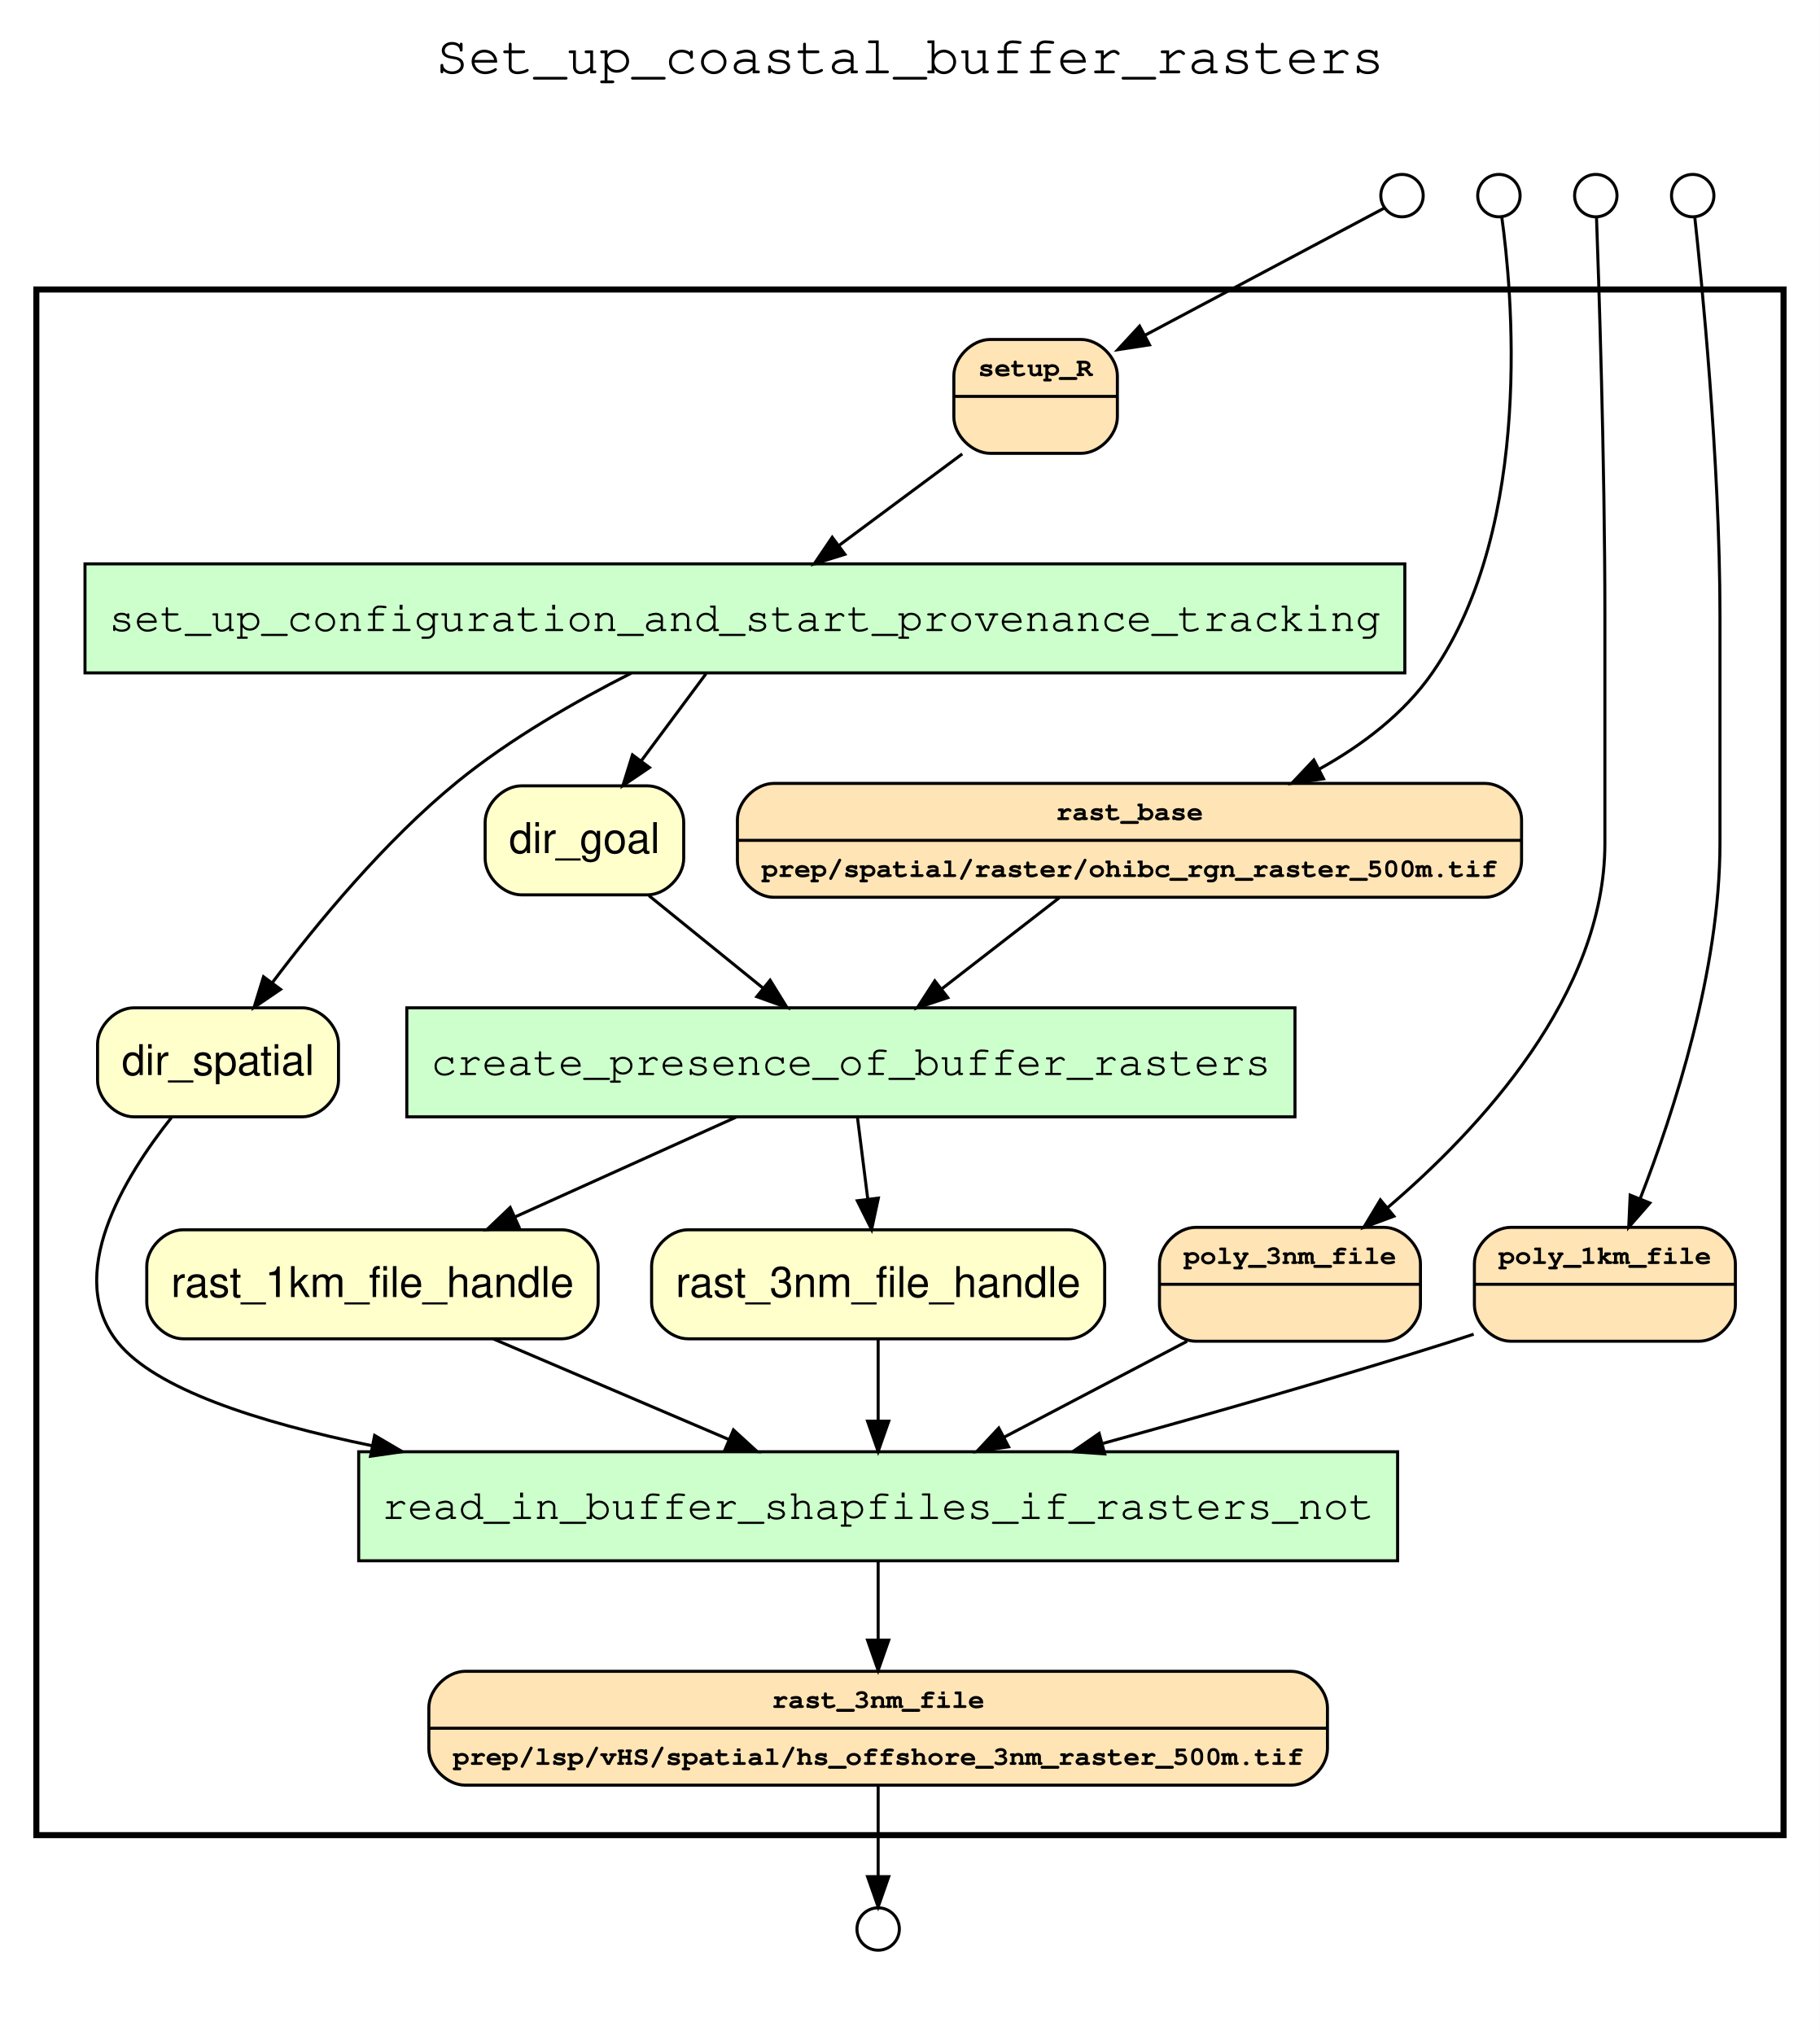
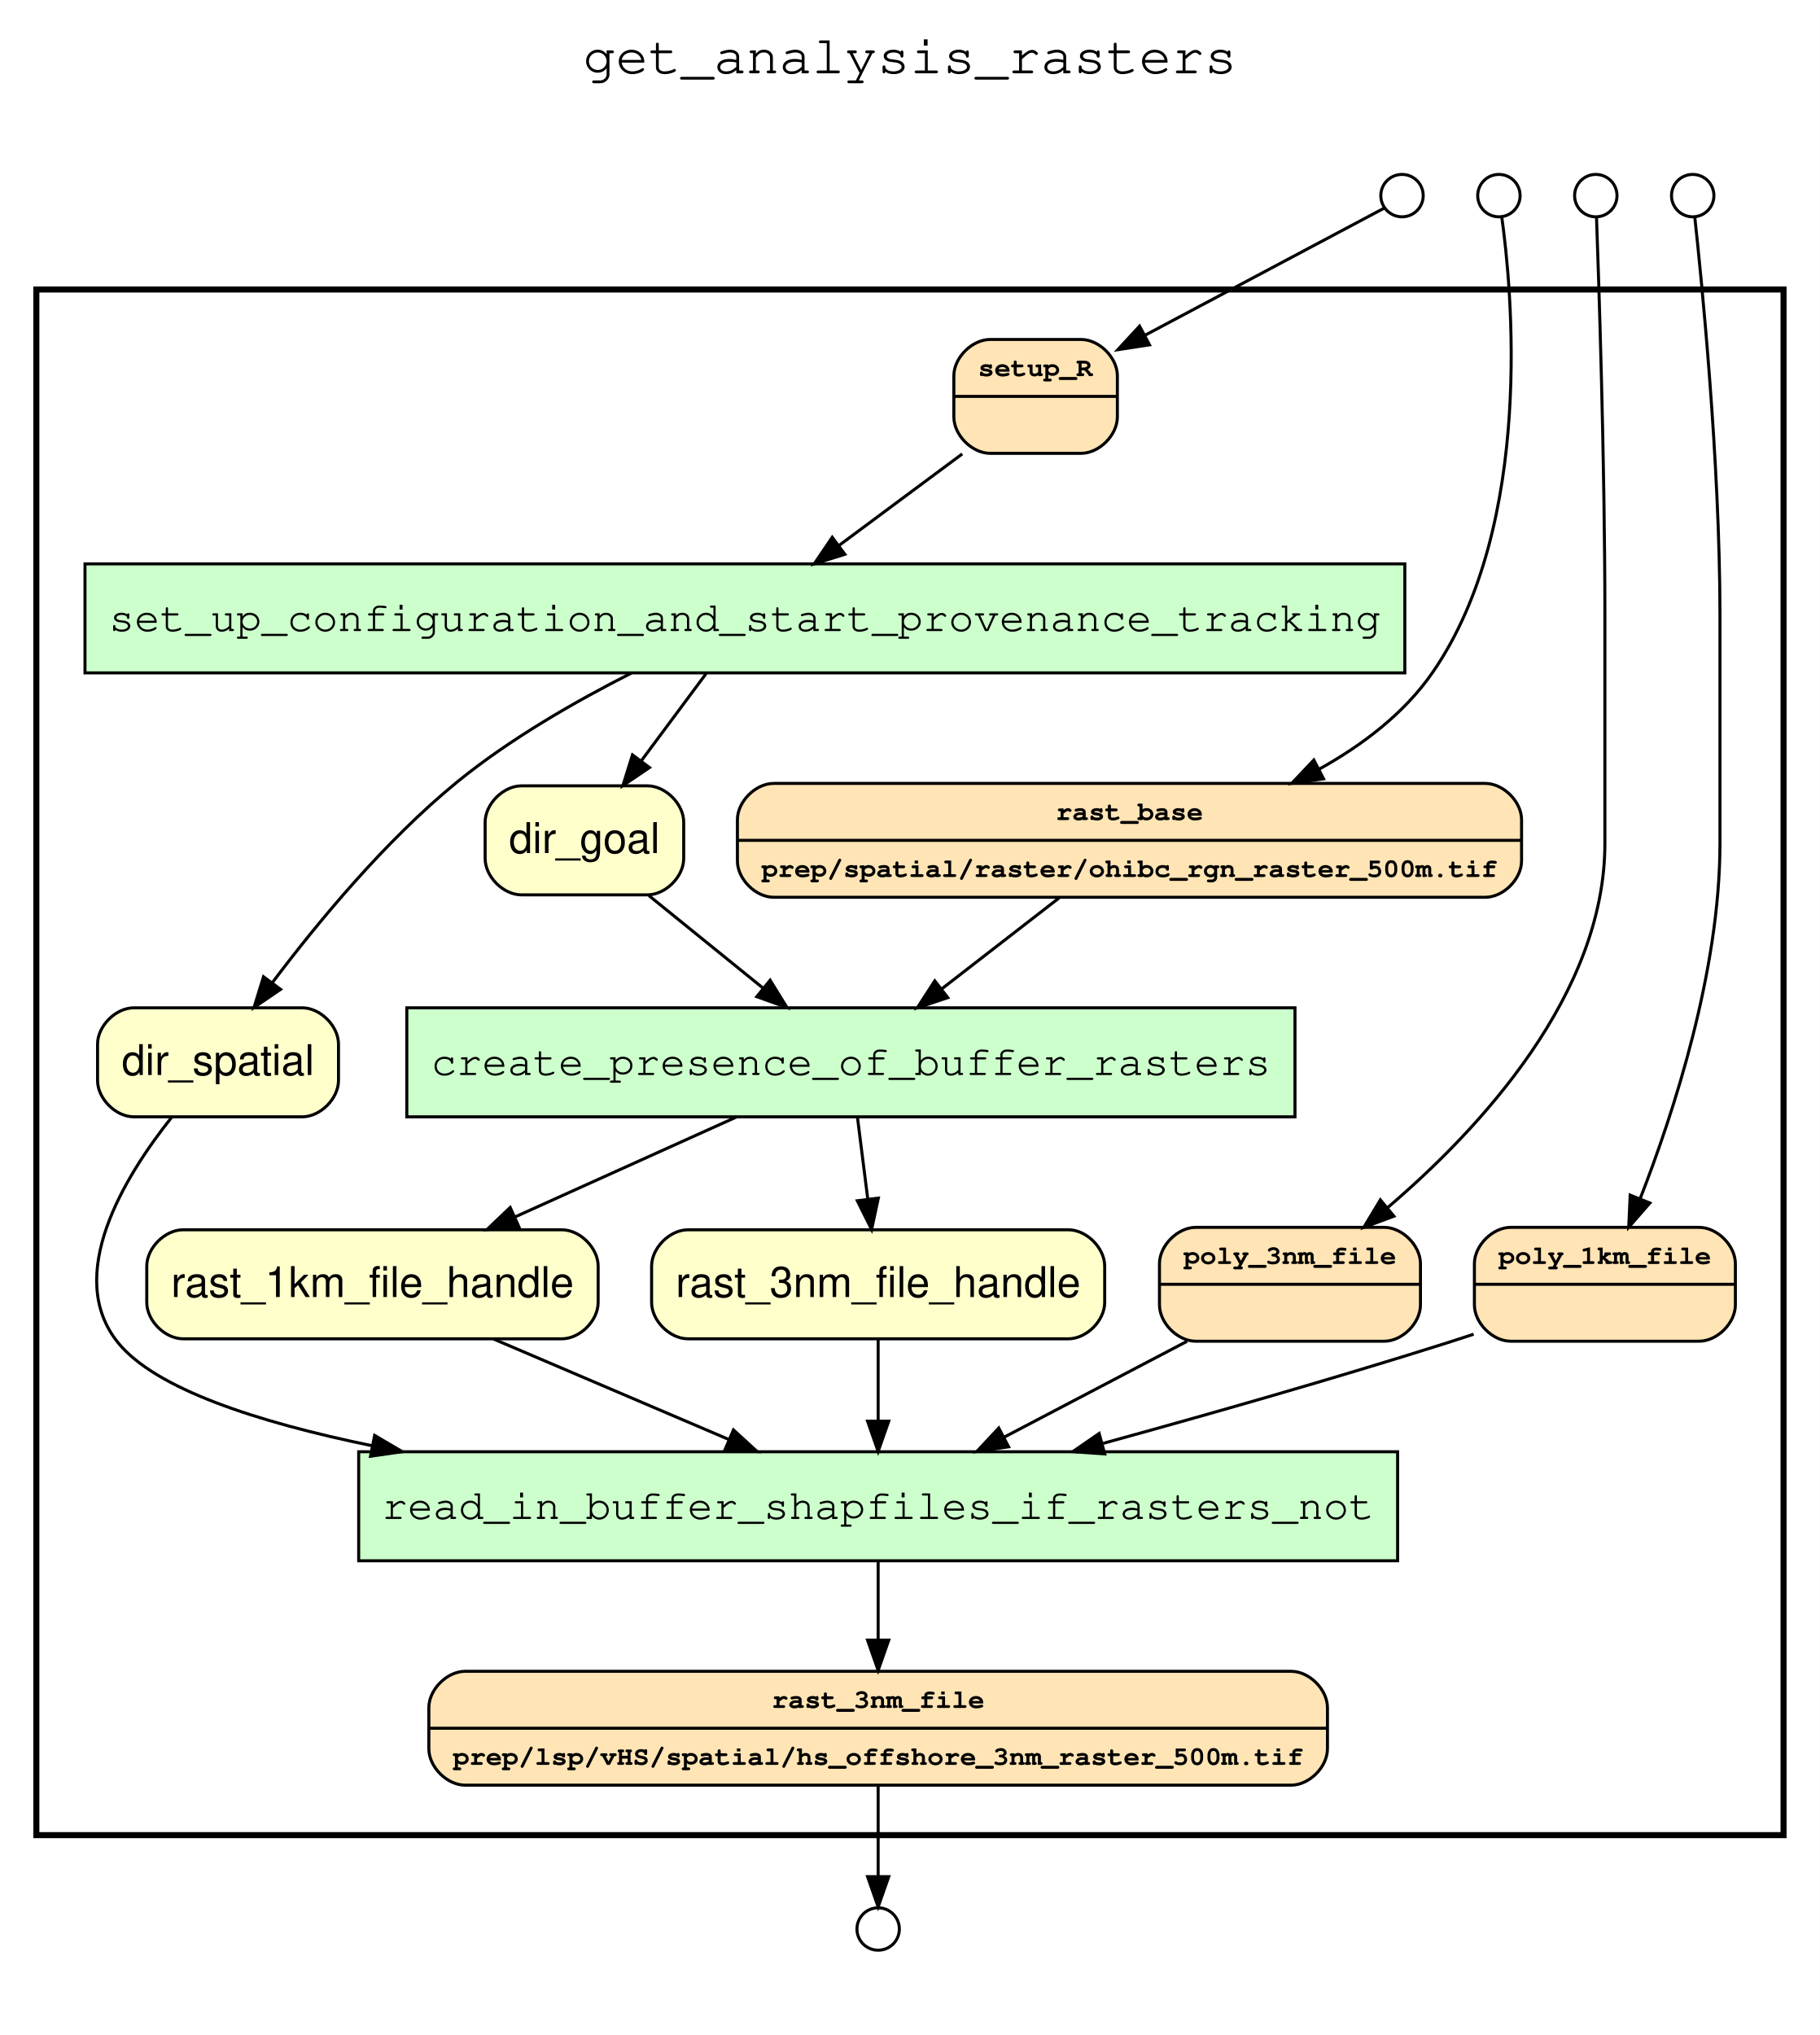
<svg xmlns="http://www.w3.org/2000/svg" width="601pt" height="672pt" viewBox="0.00 0.00 601.00 672.00">
  <g id="graph0" class="graph" transform="scale(1 1) rotate(0) translate(4 668)">
    <polygon fill="white" stroke="none" points="-4,4 -4,-668 597,-668 597,4 -4,4" />
-     <text text-anchor="middle" x="296.5" y="-643.8" font-family="Courier,monospace" font-size="18.00">Set_up_coastal_buffer_rasters</text>
+     <text text-anchor="middle" x="296.5" y="-643.8" font-family="Courier,monospace" font-size="18.00">get_analysis_rasters</text>
    <g id="clust1" class="cluster">
      <polygon fill="none" stroke="black" stroke-width="2" points="8,-62 8,-572.4 585,-572.4 585,-62 8,-62" />
    </g>
    <g id="clust2" class="cluster">
      <polygon fill="none" stroke="white" stroke-width="2" points="16,-70 16,-564.4 577,-564.4 577,-70 16,-70" />
    </g>
    <g id="clust3" class="cluster">
      <polygon fill="none" stroke="white" stroke-width="2" points="436,-580.4 436,-626.4 578,-626.4 578,-580.4 436,-580.4" />
    </g>
    <g id="clust4" class="cluster">
      <polygon fill="none" stroke="white" stroke-width="2" points="444,-588.4 444,-618.4 570,-618.4 570,-588.4 444,-588.4" />
    </g>
    <g id="clust5" class="cluster">
      <polygon fill="none" stroke="white" stroke-width="2" points="263,-8 263,-54 309,-54 309,-8 263,-8" />
    </g>
    <g id="clust6" class="cluster">
      <polygon fill="none" stroke="white" stroke-width="2" points="271,-16 271,-46 301,-46 301,-16 271,-16" />
    </g>
    <g id="node1" class="node">
      <polygon fill="#ccffcc" stroke="black" points="423.654,-335.2 130.346,-335.2 130.346,-299.2 423.654,-299.2 423.654,-335.2" />
      <text text-anchor="middle" x="277" y="-313" font-family="Courier,monospace" font-size="14.00">create_presence_of_buffer_rasters</text>
    </g>
    <g id="node6" class="node">
      <path fill="#ffffcc" stroke="black" d="M348.814,-261.9C348.814,-261.9 223.186,-261.9 223.186,-261.9 217.186,-261.9 211.186,-255.9 211.186,-249.9 211.186,-249.9 211.186,-237.9 211.186,-237.9 211.186,-231.9 217.186,-225.9 223.186,-225.9 223.186,-225.9 348.814,-225.9 348.814,-225.9 354.814,-225.9 360.814,-231.9 360.814,-237.9 360.814,-237.9 360.814,-249.9 360.814,-249.9 360.814,-255.9 354.814,-261.9 348.814,-261.9" />
      <text text-anchor="middle" x="286" y="-239.7" font-family="Helvetica,sans-Serif" font-size="14.00">rast_3nm_file_handle</text>
    </g>
    <g id="edge11" class="edge">
      <path fill="none" stroke="black" d="M279.179,-298.94C280.196,-290.883 281.431,-281.1 282.569,-272.084" />
      <polygon fill="black" stroke="black" points="286.061,-272.36 283.841,-262.001 279.117,-271.484 286.061,-272.36" />
    </g>
    <g id="node7" class="node">
      <path fill="#ffffcc" stroke="black" d="M181.531,-261.9C181.531,-261.9 56.469,-261.9 56.469,-261.9 50.469,-261.9 44.469,-255.9 44.469,-249.9 44.469,-249.9 44.469,-237.9 44.469,-237.9 44.469,-231.9 50.469,-225.9 56.469,-225.9 56.469,-225.9 181.531,-225.9 181.531,-225.9 187.531,-225.9 193.531,-231.9 193.531,-237.9 193.531,-237.9 193.531,-249.9 193.531,-249.9 193.531,-255.9 187.531,-261.9 181.531,-261.9" />
      <text text-anchor="middle" x="119" y="-239.7" font-family="Helvetica,sans-Serif" font-size="14.00">rast_1km_file_handle</text>
    </g>
    <g id="edge12" class="edge">
      <path fill="none" stroke="black" d="M239.155,-299.122C217.25,-289.237 189.487,-276.708 166.168,-266.185" />
      <polygon fill="black" stroke="black" points="167.364,-262.885 156.81,-261.962 164.485,-269.266 167.364,-262.885" />
    </g>
    <g id="node2" class="node">
      <polygon fill="#ccffcc" stroke="black" points="459.93,-481.8 24.07,-481.8 24.07,-445.8 459.93,-445.8 459.93,-481.8" />
      <text text-anchor="middle" x="242" y="-459.6" font-family="Courier,monospace" font-size="14.00">set_up_configuration_and_start_provenance_tracking</text>
    </g>
    <g id="node4" class="node">
      <path fill="#ffffcc" stroke="black" d="M95.784,-335.2C95.784,-335.2 40.216,-335.2 40.216,-335.2 34.216,-335.2 28.216,-329.2 28.216,-323.2 28.216,-323.2 28.216,-311.2 28.216,-311.2 28.216,-305.2 34.216,-299.2 40.216,-299.2 40.216,-299.2 95.784,-299.2 95.784,-299.2 101.784,-299.2 107.784,-305.2 107.784,-311.2 107.784,-311.2 107.784,-323.2 107.784,-323.2 107.784,-329.2 101.784,-335.2 95.784,-335.2" />
      <text text-anchor="middle" x="68" y="-313" font-family="Helvetica,sans-Serif" font-size="14.00">dir_spatial</text>
    </g>
    <g id="edge9" class="edge">
      <path fill="none" stroke="black" d="M204.464,-445.711C186.171,-436.452 164.419,-424.002 147,-409.8 123.181,-390.38 100.778,-363.229 85.956,-343.533" />
      <polygon fill="black" stroke="black" points="88.651,-341.29 79.894,-335.327 83.021,-345.45 88.651,-341.29" />
    </g>
    <g id="node5" class="node">
      <path fill="#ffffcc" stroke="black" d="M209.787,-408.5C209.787,-408.5 168.213,-408.5 168.213,-408.5 162.213,-408.5 156.213,-402.5 156.213,-396.5 156.213,-396.5 156.213,-384.5 156.213,-384.5 156.213,-378.5 162.213,-372.5 168.213,-372.5 168.213,-372.5 209.787,-372.5 209.787,-372.5 215.787,-372.5 221.787,-378.5 221.787,-384.5 221.787,-384.5 221.787,-396.5 221.787,-396.5 221.787,-402.5 215.787,-408.5 209.787,-408.5" />
      <text text-anchor="middle" x="189" y="-386.3" font-family="Helvetica,sans-Serif" font-size="14.00">dir_goal</text>
    </g>
    <g id="edge10" class="edge">
      <path fill="none" stroke="black" d="M229.17,-445.54C222.725,-436.87 214.795,-426.201 207.687,-416.64" />
      <polygon fill="black" stroke="black" points="210.486,-414.538 201.712,-408.601 204.868,-418.714 210.486,-414.538" />
    </g>
    <g id="node3" class="node">
      <polygon fill="#ccffcc" stroke="black" points="457.546,-188.6 114.454,-188.6 114.454,-152.6 457.546,-152.6 457.546,-188.6" />
      <text text-anchor="middle" x="286" y="-166.4" font-family="Courier,monospace" font-size="14.00">read_in_buffer_shapfiles_if_rasters_not</text>
    </g>
    <g id="node12" class="node">
      <path fill="#ffe4b5" stroke="black" d="M149.623,-78.5C149.623,-78.5 422.377,-78.5 422.377,-78.5 428.377,-78.5 434.377,-84.5 434.377,-90.5 434.377,-90.5 434.377,-104.1 434.377,-104.1 434.377,-110.1 428.377,-116.1 422.377,-116.1 422.377,-116.1 149.623,-116.1 149.623,-116.1 143.623,-116.1 137.623,-110.1 137.623,-104.1 137.623,-104.1 137.623,-90.5 137.623,-90.5 137.623,-84.5 143.623,-78.5 149.623,-78.5" />
      <text text-anchor="middle" x="286" y="-104" font-family="Courier,monospace" font-weight="bold" font-size="9.00">rast_3nm_file</text>
      <polyline fill="none" stroke="black" points="137.623,-97.3 434.377,-97.3 " />
      <text text-anchor="start" x="145.623" y="-85.2" font-family="Courier,monospace" font-weight="bold" font-size="9.00">prep/lsp/vHS/spatial/hs_offshore_3nm_raster_500m.tif</text>
    </g>
    <g id="edge13" class="edge">
      <path fill="none" stroke="black" d="M286,-152.34C286,-144.605 286,-135.279 286,-126.568" />
      <polygon fill="black" stroke="black" points="289.5,-126.396 286,-116.396 282.5,-126.396 289.5,-126.396" />
    </g>
    <g id="edge7" class="edge">
      <path fill="none" stroke="black" d="M52.642,-298.989C36.915,-279.213 17.114,-246.657 35,-224.6 47.283,-209.452 80.538,-198.466 118.978,-190.566" />
      <polygon fill="black" stroke="black" points="119.716,-193.988 128.852,-188.624 118.365,-187.12 119.716,-193.988" />
    </g>
    <g id="edge6" class="edge">
      <path fill="none" stroke="black" d="M210.302,-372.24C221.652,-363.044 235.776,-351.601 248.101,-341.614" />
      <polygon fill="black" stroke="black" points="250.327,-344.316 255.894,-335.301 245.921,-338.877 250.327,-344.316" />
    </g>
    <g id="edge4" class="edge">
      <path fill="none" stroke="black" d="M286,-225.64C286,-217.583 286,-207.8 286,-198.784" />
      <polygon fill="black" stroke="black" points="289.5,-198.701 286,-188.701 282.5,-198.701 289.5,-198.701" />
    </g>
    <g id="edge3" class="edge">
      <path fill="none" stroke="black" d="M159.001,-225.822C182.36,-215.849 212.02,-203.186 236.801,-192.605" />
      <polygon fill="black" stroke="black" points="238.214,-195.808 246.037,-188.662 235.465,-189.37 238.214,-195.808" />
    </g>
    <g id="node8" class="node">
      <path fill="#ffe4b5" stroke="black" d="M323,-518.3C323,-518.3 353,-518.3 353,-518.3 359,-518.3 365,-524.3 365,-530.3 365,-530.3 365,-543.9 365,-543.9 365,-549.9 359,-555.9 353,-555.9 353,-555.9 323,-555.9 323,-555.9 317,-555.9 311,-549.9 311,-543.9 311,-543.9 311,-530.3 311,-530.3 311,-524.3 317,-518.3 323,-518.3" />
      <text text-anchor="middle" x="337.897" y="-543.8" font-family="Courier,monospace" font-weight="bold" font-size="9.00">setup_R</text>
      <polyline fill="none" stroke="black" points="311,-537.1 364.794,-537.1 " />
      <text text-anchor="middle" x="337.897" y="-525" font-family="Courier,monospace" font-weight="bold" font-size="9.00"> </text>
    </g>
    <g id="edge8" class="edge">
      <path fill="none" stroke="black" d="M313.775,-518.108C301.473,-508.971 286.383,-497.763 273.219,-487.987" />
      <polygon fill="black" stroke="black" points="275.01,-484.957 264.895,-481.805 270.836,-490.577 275.01,-484.957" />
    </g>
    <g id="node9" class="node">
      <path fill="#ffe4b5" stroke="black" d="M251.52,-371.7C251.52,-371.7 486.48,-371.7 486.48,-371.7 492.48,-371.7 498.48,-377.7 498.48,-383.7 498.48,-383.7 498.48,-397.3 498.48,-397.3 498.48,-403.3 492.48,-409.3 486.48,-409.3 486.48,-409.3 251.52,-409.3 251.52,-409.3 245.52,-409.3 239.52,-403.3 239.52,-397.3 239.52,-397.3 239.52,-383.7 239.52,-383.7 239.52,-377.7 245.52,-371.7 251.52,-371.7" />
      <text text-anchor="middle" x="369" y="-397.2" font-family="Courier,monospace" font-weight="bold" font-size="9.00">rast_base</text>
      <polyline fill="none" stroke="black" points="239.52,-390.5 498.48,-390.5 " />
      <text text-anchor="start" x="247.52" y="-378.4" font-family="Courier,monospace" font-weight="bold" font-size="9.00">prep/spatial/raster/ohibc_rgn_raster_500m.tif</text>
    </g>
    <g id="edge5" class="edge">
      <path fill="none" stroke="black" d="M345.785,-371.508C333.995,-362.371 319.533,-351.163 306.918,-341.387" />
      <polygon fill="black" stroke="black" points="308.989,-338.564 298.941,-335.205 304.701,-344.097 308.989,-338.564" />
    </g>
    <g id="node10" class="node">
      <path fill="#ffe4b5" stroke="black" d="M390.906,-225.1C390.906,-225.1 453.094,-225.1 453.094,-225.1 459.094,-225.1 465.094,-231.1 465.094,-237.1 465.094,-237.1 465.094,-250.7 465.094,-250.7 465.094,-256.7 459.094,-262.7 453.094,-262.7 453.094,-262.7 390.906,-262.7 390.906,-262.7 384.906,-262.7 378.906,-256.7 378.906,-250.7 378.906,-250.7 378.906,-237.1 378.906,-237.1 378.906,-231.1 384.906,-225.1 390.906,-225.1" />
      <text text-anchor="middle" x="422" y="-250.6" font-family="Courier,monospace" font-weight="bold" font-size="9.00">poly_3nm_file</text>
      <polyline fill="none" stroke="black" points="378.906,-243.9 465.094,-243.9 " />
      <text text-anchor="middle" x="422" y="-231.8" font-family="Courier,monospace" font-weight="bold" font-size="9.00"> </text>
    </g>
    <g id="edge2" class="edge">
      <path fill="none" stroke="black" d="M388.032,-225.092C369.694,-215.478 346.906,-203.531 327.521,-193.368" />
      <polygon fill="black" stroke="black" points="329.08,-190.234 318.598,-188.69 325.83,-196.433 329.08,-190.234" />
    </g>
    <g id="node11" class="node">
      <path fill="#ffe4b5" stroke="black" d="M494.906,-225.1C494.906,-225.1 557.094,-225.1 557.094,-225.1 563.094,-225.1 569.094,-231.1 569.094,-237.1 569.094,-237.1 569.094,-250.7 569.094,-250.7 569.094,-256.7 563.094,-262.7 557.094,-262.7 557.094,-262.7 494.906,-262.7 494.906,-262.7 488.906,-262.7 482.906,-256.7 482.906,-250.7 482.906,-250.7 482.906,-237.1 482.906,-237.1 482.906,-231.1 488.906,-225.1 494.906,-225.1" />
      <text text-anchor="middle" x="526" y="-250.6" font-family="Courier,monospace" font-weight="bold" font-size="9.00">poly_1km_file</text>
      <polyline fill="none" stroke="black" points="482.906,-243.9 569.094,-243.9 " />
      <text text-anchor="middle" x="526" y="-231.8" font-family="Courier,monospace" font-weight="bold" font-size="9.00"> </text>
    </g>
    <g id="edge1" class="edge">
      <path fill="none" stroke="black" d="M482.658,-227.415C479.735,-226.442 476.829,-225.495 474,-224.6 436.777,-212.816 395.009,-200.912 360.313,-191.378" />
      <polygon fill="black" stroke="black" points="360.825,-187.89 350.256,-188.627 358.978,-194.642 360.825,-187.89" />
    </g>
    <g id="node17" class="node">
      <ellipse fill="none" stroke="black" cx="286" cy="-31" rx="7" ry="7" />
    </g>
    <g id="edge18" class="edge">
      <path fill="none" stroke="black" d="M286,-78.389C286,-68.983 286,-57.539 286,-48.371" />
      <polygon fill="black" stroke="black" points="289.5,-48.301 286,-38.301 282.5,-48.301 289.5,-48.301" />
    </g>
    <g id="node13" class="node">
      <ellipse fill="none" stroke="black" cx="459" cy="-603.4" rx="7" ry="7" />
    </g>
    <g id="edge14" class="edge">
      <path fill="none" stroke="black" d="M453.164,-599.299C439.064,-591.806 402.225,-572.229 373.974,-557.217" />
      <polygon fill="black" stroke="black" points="375.616,-554.126 365.143,-552.524 372.331,-560.307 375.616,-554.126" />
    </g>
    <g id="node14" class="node">
      <ellipse fill="none" stroke="black" cx="491" cy="-603.4" rx="7" ry="7" />
    </g>
    <g id="edge15" class="edge">
      <path fill="none" stroke="black" d="M491.945,-596.324C495.081,-573.959 503.113,-494.978 469,-445.8 459.675,-432.357 445.919,-421.93 431.574,-413.973" />
      <polygon fill="black" stroke="black" points="433.091,-410.817 422.601,-409.333 429.876,-417.035 433.091,-410.817" />
    </g>
    <g id="node15" class="node">
      <ellipse fill="none" stroke="black" cx="523" cy="-603.4" rx="7" ry="7" />
    </g>
    <g id="edge16" class="edge">
      <path fill="none" stroke="black" d="M523.225,-596.365C523.923,-577.155 526,-515.695 526,-464.8 526,-464.8 526,-464.8 526,-389.5 526,-339.682 484.813,-295.3 454.277,-269.241" />
      <polygon fill="black" stroke="black" points="456.318,-266.387 446.383,-262.704 451.853,-271.778 456.318,-266.387" />
    </g>
    <g id="node16" class="node">
      <ellipse fill="none" stroke="black" cx="555" cy="-603.4" rx="7" ry="7" />
    </g>
    <g id="edge17" class="edge">
      <path fill="none" stroke="black" d="M555.676,-596.374C557.77,-577.187 564,-515.792 564,-464.8 564,-464.8 564,-464.8 564,-389.5 564,-347.474 548.8,-300.766 537.626,-272.11" />
      <polygon fill="black" stroke="black" points="540.848,-270.74 533.874,-262.764 534.352,-273.348 540.848,-270.74" />
    </g>
  </g>
</svg>
